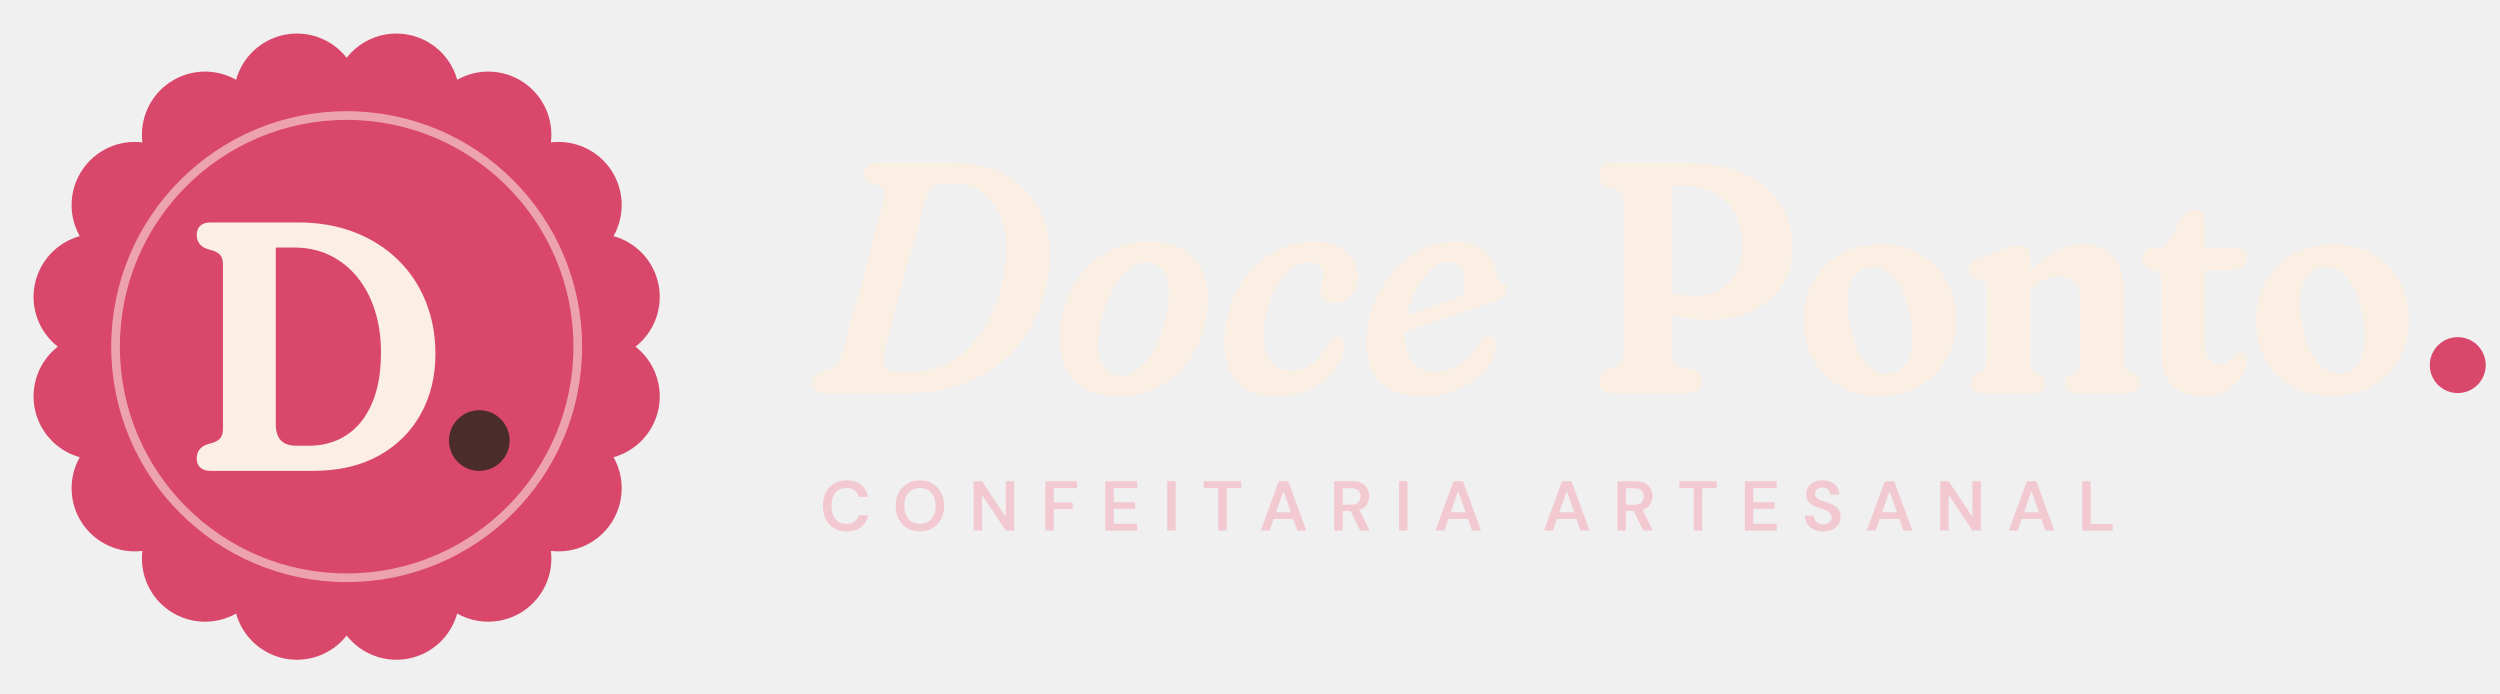
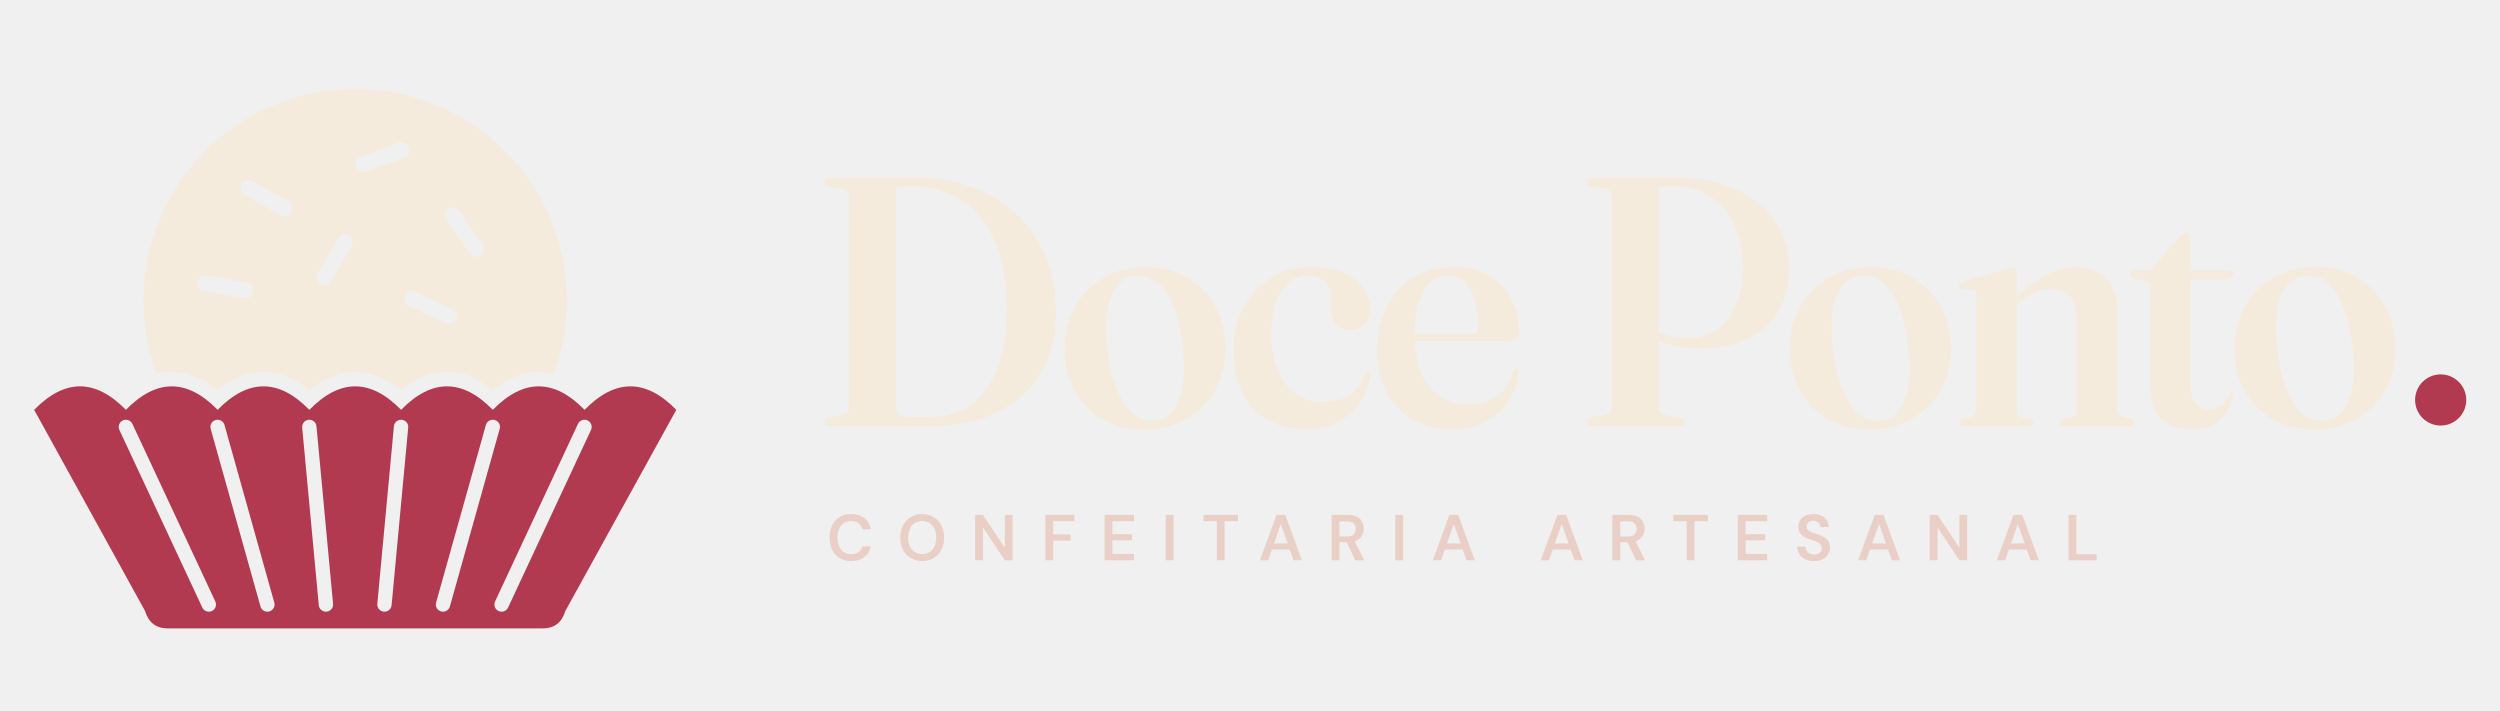
- <svg xmlns="http://www.w3.org/2000/svg" viewBox="0 0 851 236" width="851" height="236">
-   <defs />
-   <path d="M118.00 19.67A21.49 21.49 0 0 1 155.63 27.15A21.49 21.49 0 0 1 187.53 48.47A21.49 21.49 0 0 1 208.85 80.37A21.49 21.49 0 0 1 216.33 118.00A21.49 21.49 0 0 1 208.85 155.63A21.49 21.49 0 0 1 187.53 187.53A21.49 21.49 0 0 1 155.63 208.85A21.49 21.49 0 0 1 118.00 216.33A21.49 21.49 0 0 1 80.37 208.85A21.49 21.49 0 0 1 48.47 187.53A21.49 21.49 0 0 1 27.15 155.63A21.49 21.49 0 0 1 19.67 118.00A21.49 21.49 0 0 1 27.15 80.37A21.49 21.49 0 0 1 48.47 48.47A21.49 21.49 0 0 1 80.37 27.15A21.49 21.49 0 0 1 118.00 19.67Z" fill="#D9486B" />
-   <circle cx="118" cy="118" r="78.67" fill="none" stroke-width="2.95" stroke="#FBEFE3" stroke-opacity=".55" />
-   <path d="M66.96 156.02Q66.96 152.8 70.09 151.41L72.93 150.55Q74.55 149.87 75.22 148.83Q75.89 147.78 75.89 145.93V90.07Q75.89 88.2 75.22 87.16Q74.55 86.13 72.93 85.45L70.09 84.59Q66.96 83.2 66.96 79.98Q66.96 77.92 68.19 76.82Q69.42 75.72 71.73 75.72H101.46Q111.97 75.72 120.57 79.03Q129.18 82.34 135.37 88.36Q141.57 94.37 144.89 102.57Q148.22 110.77 148.22 120.52Q148.22 131.88 143.27 140.87Q138.31 149.86 129 155.07Q119.68 160.28 106.49 160.28H71.73Q69.42 160.28 68.19 159.17Q66.96 158.06 66.96 156.02ZM105.07 151.73Q112.55 151.73 118.09 148.03Q123.63 144.33 126.66 137.23Q129.69 130.12 129.69 119.99Q129.69 112.17 127.59 105.61Q125.49 99.06 121.57 94.27Q117.64 89.48 112.2 86.86Q106.75 84.25 100 84.25H93.87V144.2Q93.87 148.14 95.63 149.93Q97.4 151.73 100.85 151.73H105.07Z" fill="#FBEFE3" />
-   <circle cx="163.15" cy="149.96" r="10.33" fill="#4A2C2A" />
-   <path d="M276.48 130.54Q276.49 129.08 277.34 128.11Q278.19 127.14 279.69 126.63L282.25 125.96Q283.26 125.65 284.04 125.06Q284.81 124.47 285.49 123.23Q286.16 121.99 286.79 119.83Q287.27 118.17 288.19 114.87Q289.11 111.57 290.3 107.24Q291.49 102.91 292.81 98.08Q294.14 93.25 295.44 88.45Q296.74 83.66 297.87 79.4Q299.01 75.14 299.83 72Q300.65 68.85 301 67.37Q301.43 65.58 300.96 64.59Q300.49 63.59 299.12 63.13L296.71 62.38Q295.39 61.83 294.76 61.11Q294.13 60.38 294.11 59.17Q294.13 57.45 295.21 56.42Q296.29 55.4 298.49 55.4H325.29Q333.03 55.4 339.34 58.1Q345.66 60.8 350.02 65.77Q354.39 70.74 356.28 77.54Q358.16 84.34 357.04 92.52Q355.74 102.45 351.61 110.14Q347.48 117.83 341.13 123.1Q334.77 128.36 326.73 131.08Q318.69 133.8 309.55 133.8H280.02Q277.98 133.8 277.24 132.88Q276.49 131.96 276.48 130.54ZM310.46 126.54Q316.59 126.54 321.88 123.99Q327.17 121.43 331.32 116.72Q335.48 112.01 338.23 105.51Q340.99 99.01 342.04 91.11Q343.09 84.24 342.07 78.91Q341.05 73.59 338.54 69.93Q336.03 66.27 332.55 64.37Q329.06 62.48 325.16 62.48H320.73Q318.71 62.48 317.37 63.76Q316.03 65.03 315.14 67.98Q314.8 69.08 313.95 72.07Q313.09 75.07 311.89 79.31Q310.7 83.56 309.33 88.45Q307.96 93.35 306.6 98.32Q305.24 103.3 304.06 107.76Q302.88 112.22 302.04 115.6Q301.2 118.98 300.9 120.59Q300.32 123.67 301.34 125.1Q302.35 126.54 304.77 126.54H310.46ZM392.35 82.29Q399.28 82.48 403.74 85.62Q408.2 88.75 410.03 94.18Q411.86 99.61 410.83 106.69Q409.94 113.3 407.24 118.6Q404.55 123.9 400.38 127.61Q396.22 131.32 390.85 133.22Q385.49 135.11 379.24 134.91Q372.58 134.71 368.11 131.66Q363.64 128.61 361.78 123.19Q359.93 117.76 361.03 110.48Q361.85 104.51 364.31 99.32Q366.77 94.13 370.74 90.23Q374.72 86.33 380.14 84.21Q385.56 82.1 392.35 82.29ZM381.36 127.92Q383.29 128.01 385.27 127.06Q387.25 126.11 389.11 124.21Q390.96 122.31 392.56 119.53Q394.17 116.75 395.41 113.17Q396.65 109.59 397.36 105.29Q398.32 99.94 397.63 96.44Q396.94 92.94 395.05 91.18Q393.15 89.42 390.48 89.3Q388.37 89.19 386.3 90.29Q384.23 91.38 382.34 93.47Q380.45 95.57 378.86 98.44Q377.28 101.32 376.11 104.8Q374.94 108.29 374.32 112.18Q373.39 117.5 374.09 120.94Q374.79 124.38 376.72 126.08Q378.64 127.79 381.36 127.92ZM445.72 89.24Q442.39 89.24 439.13 91.8Q435.87 94.36 433.5 99.05Q431.13 103.74 430.4 110.12Q429.43 118.29 431.93 122.26Q434.42 126.23 439.17 126.23Q441.76 126.23 444.03 125.29Q446.31 124.34 448.22 122.45Q450.13 120.55 451.52 117.73Q452.47 116.41 453.31 115.6Q454.16 114.8 455.29 114.8Q456.55 114.8 457.3 116.11Q458.05 117.42 457.17 120Q456.41 122.79 454.58 125.47Q452.76 128.14 449.86 130.28Q446.96 132.41 442.95 133.67Q438.94 134.93 433.78 134.93Q424.62 134.93 420.21 128.82Q415.79 122.71 417.04 112.04Q417.69 105.98 420.13 100.61Q422.58 95.24 426.58 91.13Q430.59 87.02 435.92 84.67Q441.25 82.33 447.68 82.33Q452.69 82.33 455.91 84.07Q459.14 85.82 460.7 88.6Q462.27 91.38 462.22 94.51Q462.16 98.56 459.77 100.85Q457.37 103.13 454.13 103.13Q451.99 103.13 450.74 102.04Q449.49 100.94 449.5 99.15Q449.53 97.78 449.95 96.44Q450.36 95.09 450.37 93.55Q450.39 91.55 449.15 90.39Q447.91 89.24 445.72 89.24ZM471.5 110.04Q471.5 110.04 473.39 109.38Q475.29 108.73 478.38 107.64Q481.48 106.55 485.14 105.24Q488.8 103.93 492.38 102.62Q495.97 101.3 498.77 100.19L497.48 102.25Q498.03 100.83 498.25 99.16Q498.47 97.5 498.47 95.44Q498.47 92.47 497.05 90.75Q495.63 89.02 492.99 89.02Q490.59 89.02 488.13 90.83Q485.67 92.65 483.54 95.87Q481.4 99.09 479.99 103.29Q478.58 107.49 478.29 112.25Q477.85 119.39 480.6 122.97Q483.35 126.55 488.35 126.55Q491.11 126.55 493.82 125.53Q496.53 124.5 498.89 122.45Q501.26 120.4 502.95 117.29Q504.24 115.7 505.17 115.08Q506.1 114.47 507.21 114.57Q508.33 114.66 508.81 115.58Q509.29 116.5 509.15 117.87Q508.83 121.87 505.67 125.8Q502.51 129.73 496.83 132.33Q491.16 134.93 483.32 134.93Q476.93 134.93 472.78 132.46Q468.62 129.99 466.74 125.53Q464.86 121.07 465.19 115.14Q465.54 108.44 468.02 102.49Q470.51 96.55 474.67 92.01Q478.83 87.47 484.22 84.87Q489.6 82.27 495.74 82.27Q500.09 82.27 502.96 83.78Q505.84 85.29 507.45 87.94Q509.07 90.59 509.57 94.05Q509.78 95.03 510.14 95.57Q510.5 96.12 511.08 96.27Q511.84 96.36 512.34 96.88Q512.84 97.39 512.89 98.36Q512.96 99.65 512.09 100.68Q511.23 101.72 508.97 102.4Q506 103.44 502.13 104.77Q498.26 106.11 494.08 107.51Q489.91 108.92 485.96 110.24Q482.01 111.57 478.85 112.62Q475.68 113.68 473.79 114.3Q471.9 114.93 471.9 114.93L471.5 110.04Z" fill="#FBEFE3" />
-   <path d="M610.18 83.84Q610.18 91.44 606.67 97.07Q603.15 102.7 596.66 105.76Q590.17 108.82 581.19 108.82Q575.87 108.82 570.85 107.57Q565.83 106.33 561.94 104.09L562.89 96.4Q565.39 98.01 567.73 98.97Q570.07 99.93 572.35 100.33Q574.63 100.73 576.82 100.73Q581.61 100.73 585.28 98.73Q588.96 96.72 591.07 92.81Q593.18 88.9 593.18 83.16Q593.18 77.37 590.75 72.91Q588.32 68.45 583.81 65.88Q579.3 63.31 573.11 63.31H569.27V120.49Q569.27 122.34 569.92 123.34Q570.57 124.34 572.01 124.78L576.28 125.79Q577.77 126.25 578.5 127.18Q579.22 128.1 579.22 129.85Q579.22 131.74 578.1 132.77Q576.99 133.8 574.79 133.8H548.75Q546.61 133.8 545.47 132.77Q544.33 131.74 544.33 129.85Q544.33 126.86 547.23 125.57L549.87 124.78Q551.36 124.15 551.99 123.18Q552.61 122.21 552.61 120.49V68.71Q552.61 66.97 551.99 66.01Q551.36 65.05 549.87 64.42L547.23 63.63Q544.33 62.34 544.33 59.35Q544.33 57.44 545.47 56.42Q546.61 55.4 548.75 55.4H573.78Q585.54 55.4 593.65 59.16Q601.76 62.91 605.97 69.33Q610.18 75.75 610.18 83.84ZM640.18 83.18Q647.9 83.18 653.69 86.5Q659.48 89.82 662.71 95.66Q665.94 101.5 665.94 109.14Q665.94 116.36 662.62 122.2Q659.29 128.03 653.38 131.43Q647.46 134.84 639.66 134.84Q631.97 134.84 626.17 131.52Q620.36 128.2 617.13 122.35Q613.9 116.5 613.9 108.86Q613.9 101.6 617.22 95.8Q620.54 90 626.46 86.59Q632.37 83.18 640.18 83.18ZM644.04 127Q646.94 126.38 648.72 123.77Q650.51 121.16 650.93 116.88Q651.35 112.6 650.1 106.91Q648.84 100.86 646.65 97.14Q644.46 93.41 641.67 91.89Q638.87 90.37 635.82 91.02Q632.92 91.61 631.13 94.22Q629.34 96.83 628.94 101.12Q628.53 105.4 629.74 111.1Q631.05 117.12 633.23 120.86Q635.41 124.61 638.21 126.11Q641.01 127.62 644.04 127ZM691.06 87.15V122.11Q691.06 124.45 691.43 125.43Q691.81 126.41 692.84 126.91L694.35 127.47Q696.09 128.59 696.09 130.51Q696.09 133.8 692.84 133.8H674.41Q672.73 133.8 671.78 132.93Q670.83 132.07 670.83 130.51Q670.83 129.29 671.38 128.49Q671.92 127.69 672.97 127.04L674.4 126.55Q675.41 126.12 675.83 125.23Q676.26 124.33 676.26 122.11V98.88Q676.26 97.01 675.81 96.24Q675.36 95.47 674.33 95.08L672.27 94.86Q671.09 94.29 670.59 93.59Q670.09 92.89 670.09 91.83Q670.09 90.62 670.83 89.74Q671.56 88.86 673.42 88.14L681.85 84.93Q684.09 84.06 685.36 83.74Q686.63 83.43 687.72 83.43Q689.35 83.43 690.2 84.45Q691.06 85.47 691.06 87.15ZM689.55 100.22 686.54 96.66 688.77 94.36Q694.55 88.35 699.53 85.75Q704.52 83.16 709.2 83.16Q715.63 83.16 719.28 87.27Q722.93 91.37 722.93 98.55V122.11Q722.93 124.33 723.36 125.23Q723.79 126.13 724.79 126.55L726.22 127.04Q727.27 127.69 727.81 128.49Q728.36 129.29 728.36 130.51Q728.36 132.07 727.41 132.93Q726.46 133.8 724.78 133.8H706.35Q703.1 133.8 703.1 130.51Q703.1 128.59 704.84 127.47L706.35 126.91Q707.39 126.41 707.76 125.43Q708.14 124.45 708.14 122.11V102.32Q708.14 98.3 706.27 96.18Q704.4 94.05 701.05 94.05Q698.59 94.05 696.12 95.12Q693.64 96.18 691.28 98.53L689.55 100.22ZM733.62 91.96 731.54 91.47Q730.17 90.93 729.76 90Q729.35 89.07 729.35 87.83Q729.35 86.29 730.42 85.29Q731.49 84.3 733.21 84.3H735.44Q736.34 84.3 737.09 83.67Q737.84 83.04 738.9 81.28L742.05 75.17Q743.23 73.42 744.53 72.5Q745.82 71.59 747.22 71.59Q748.73 71.59 749.65 72.55Q750.56 73.52 750.56 75.5V117.31Q750.56 120.6 751.84 122.26Q753.11 123.92 755.6 123.92Q757.14 123.92 758.2 123.31Q759.27 122.7 760.06 121.9Q760.84 121.09 761.53 120.48Q762.22 119.88 762.94 119.88Q763.75 119.88 764.19 120.56Q764.64 121.24 764.63 122.81Q764.62 125.89 762.71 128.66Q760.79 131.44 757.52 133.18Q754.24 134.93 750.08 134.93Q743.08 134.93 739.42 131.27Q735.77 127.61 735.77 119.81V95.99Q735.77 94.27 735.4 93.37Q735.03 92.47 733.62 91.96ZM744.77 92.05V84.3H761.25Q763.02 84.3 763.94 85.05Q764.87 85.79 764.87 87.21Q764.87 89.29 763.13 90.67Q761.39 92.05 757.45 92.05H744.77ZM794.24 83.18Q801.96 83.18 807.74 86.5Q813.53 89.82 816.76 95.66Q819.99 101.5 819.99 109.14Q819.99 116.36 816.67 122.2Q813.35 128.03 807.44 131.43Q801.52 134.84 793.71 134.84Q786.03 134.84 780.22 131.52Q774.42 128.2 771.19 122.35Q767.96 116.5 767.96 108.86Q767.96 101.6 771.28 95.8Q774.6 90 780.51 86.59Q786.43 83.18 794.24 83.18ZM798.1 127Q800.99 126.38 802.78 123.77Q804.56 121.16 804.98 116.88Q805.4 112.6 804.16 106.91Q802.89 100.86 800.7 97.14Q798.52 93.41 795.72 91.89Q792.93 90.37 789.87 91.02Q786.98 91.61 785.19 94.22Q783.4 96.83 783 101.12Q782.59 105.4 783.8 111.1Q785.1 117.12 787.28 120.86Q789.47 124.61 792.26 126.11Q795.06 127.62 798.1 127Z" fill="#FBEFE3" />
-   <circle cx="836.62" cy="124.28" r="9.52" fill="#D9486B" />
-   <path d="M288.16 180.89Q285.67 180.89 283.86 179.8Q282.06 178.7 281.08 176.75Q280.11 174.79 280.11 172.22Q280.11 169.64 281.08 167.68Q282.06 165.72 283.86 164.61Q285.67 163.51 288.16 163.51Q291.17 163.51 293.07 164.98Q294.97 166.46 295.46 169.14H292.3Q291.97 167.73 290.93 166.92Q289.88 166.1 288.15 166.1Q286.57 166.1 285.42 166.84Q284.27 167.58 283.66 168.95Q283.05 170.32 283.05 172.22Q283.05 174.11 283.66 175.48Q284.27 176.84 285.42 177.57Q286.57 178.31 288.15 178.31Q289.88 178.31 290.92 177.54Q291.96 176.78 292.3 175.43H295.46Q294.97 177.98 293.07 179.44Q291.17 180.89 288.16 180.89ZM313.14 180.89Q310.69 180.89 308.84 179.79Q306.98 178.69 305.93 176.74Q304.88 174.78 304.88 172.2Q304.88 169.63 305.93 167.68Q306.98 165.72 308.84 164.62Q310.69 163.51 313.14 163.51Q315.61 163.51 317.47 164.62Q319.33 165.72 320.37 167.68Q321.4 169.63 321.4 172.2Q321.4 174.78 320.37 176.74Q319.33 178.69 317.47 179.79Q315.61 180.89 313.14 180.89ZM313.14 178.31Q314.76 178.31 315.95 177.57Q317.15 176.83 317.81 175.46Q318.47 174.09 318.47 172.2Q318.47 170.3 317.81 168.93Q317.15 167.57 315.95 166.84Q314.76 166.11 313.14 166.11Q311.54 166.11 310.34 166.84Q309.14 167.57 308.48 168.93Q307.81 170.3 307.81 172.2Q307.81 174.09 308.48 175.46Q309.14 176.83 310.34 177.57Q311.54 178.31 313.14 178.31ZM331.4 180.6V163.8H334.28L342.37 175.94V163.8H345.25V180.6H342.37L334.28 168.48V180.6H331.4ZM355.84 180.6V163.8H366.57V166.13H358.72V171.04H365.13V173.32H358.72V180.6H355.84ZM376.24 180.6V163.8H387.1V166.13H379.12V170.95H386.38V173.22H379.12V178.27H387.1V180.6H376.24ZM397.31 180.6V163.8H400.19V180.6H397.31ZM414.69 180.6V166.13H409.75V163.8H422.5V166.13H417.56V180.6H414.69ZM429.16 180.6 435.31 163.8H438.53L444.67 180.6H441.62L436.91 167.15L432.18 180.6H429.16ZM431.91 176.64 432.68 174.37H440.95L441.72 176.64H431.91ZM454.16 180.6V163.8H460.19Q462.2 163.8 463.5 164.48Q464.81 165.17 465.44 166.31Q466.08 167.46 466.08 168.88Q466.08 170.22 465.45 171.38Q464.82 172.53 463.51 173.23Q462.2 173.92 460.14 173.92H457.04V180.6H454.16ZM462.93 180.6 459.4 173.18H462.54L466.23 180.6H462.93ZM457.04 171.79H460.01Q461.61 171.79 462.37 171.01Q463.12 170.23 463.12 168.96Q463.12 167.7 462.38 166.96Q461.64 166.21 460 166.21H457.04V171.79ZM476.24 180.6V163.8H479.12V180.6H476.24ZM488.61 180.6 494.76 163.8H497.98L504.12 180.6H501.07L496.35 167.15L491.63 180.6H488.61ZM491.35 176.64 492.13 174.37H500.4L501.17 176.64H491.35ZM525.57 180.6 531.72 163.8H534.94L541.08 180.6H538.03L533.31 167.15L528.59 180.6H525.57ZM528.31 176.64 529.09 174.37H537.36L538.13 176.64H528.31ZM550.57 180.6V163.8H556.6Q558.61 163.8 559.91 164.48Q561.22 165.17 561.85 166.31Q562.48 167.46 562.48 168.88Q562.48 170.22 561.86 171.38Q561.23 172.53 559.92 173.23Q558.61 173.92 556.55 173.92H553.45V180.6H550.57ZM559.33 180.6 555.81 173.18H558.95L562.64 180.6H559.33ZM553.45 171.79H556.42Q558.02 171.79 558.78 171.01Q559.53 170.23 559.53 168.96Q559.53 167.7 558.79 166.96Q558.05 166.21 556.4 166.21H553.45V171.79ZM576.57 180.6V166.13H571.63V163.8H584.38V166.13H579.44V180.6H576.57ZM593.94 180.6V163.8H604.8V166.13H596.82V170.95H604.08V173.22H596.82V178.27H604.8V180.6H593.94ZM620.67 180.89Q618.84 180.89 617.43 180.25Q616.02 179.6 615.22 178.4Q614.42 177.2 614.39 175.54H617.44Q617.46 176.37 617.84 177.03Q618.23 177.69 618.94 178.08Q619.66 178.47 620.66 178.47Q621.53 178.47 622.17 178.19Q622.8 177.9 623.15 177.39Q623.49 176.88 623.49 176.19Q623.49 175.4 623.12 174.88Q622.75 174.36 622.1 174Q621.46 173.65 620.62 173.37Q619.78 173.09 618.85 172.77Q616.85 172.11 615.84 171.06Q614.83 170.01 614.83 168.27Q614.83 166.8 615.53 165.74Q616.23 164.68 617.49 164.1Q618.76 163.51 620.41 163.51Q622.08 163.51 623.34 164.11Q624.6 164.7 625.33 165.78Q626.05 166.86 626.08 168.33H623.01Q623 167.72 622.68 167.18Q622.37 166.63 621.78 166.29Q621.19 165.95 620.36 165.95Q619.64 165.92 619.07 166.17Q618.5 166.42 618.18 166.89Q617.85 167.36 617.85 168.06Q617.85 168.72 618.16 169.16Q618.47 169.6 619.04 169.91Q619.61 170.22 620.37 170.48Q621.14 170.75 622.05 171.05Q623.3 171.46 624.32 172.05Q625.34 172.64 625.94 173.57Q626.54 174.5 626.54 176Q626.54 177.29 625.87 178.4Q625.19 179.51 623.9 180.2Q622.6 180.89 620.67 180.89ZM635.44 180.6 641.59 163.8H644.81L650.95 180.6H647.9L643.19 167.15L638.46 180.6H635.44ZM638.19 176.64 638.96 174.37H647.23L648 176.64H638.19ZM660.44 180.6V163.8H663.32L671.41 175.94V163.8H674.29V180.6H671.41L663.32 168.48V180.6H660.44ZM683.78 180.6 689.93 163.8H693.15L699.29 180.6H696.23L691.52 167.15L686.79 180.6H683.78ZM686.52 176.64 687.3 174.37H695.57L696.33 176.64H686.52ZM708.78 180.6V163.8H711.66V178.35H719.17V180.6H708.78Z" fill="#F3C9D1" />
+ <svg xmlns="http://www.w3.org/2000/svg" viewBox="-4 -4 732 208" width="732" height="208">
+   <defs>
+     <mask id="mhneg" maskUnits="userSpaceOnUse" x="-200" y="-200" width="600" height="600">
+       <rect x="-200" y="-200" width="600" height="600" fill="#fff" />
+       <path d="M6.00 116.00 q13.43 -13.75 26.86 0 q13.43 -13.75 26.86 0 q13.43 -13.75 26.86 0 q13.43 -13.75 26.86 0 q13.43 -13.75 26.86 0 q13.43 -13.75 26.86 0 q13.43 -13.75 26.86 0 L161.54 174.88 Q160.00 180.00 154.88 180.00 L45.12 180.00 Q40.00 180.00 38.46 174.88 Z" fill="#000" stroke="#000" stroke-width="8.40" stroke-linejoin="round" />
+       <path d="M68.80 51.00 L79.20 57.00M102.36 44.05 L113.64 39.95M128.56 59.09 L135.44 68.91M91.00 77.20 L97.00 66.80M56.09 78.96 L67.91 81.04M116.56 83.46 L127.44 88.54" stroke="#000" stroke-width="4.60" stroke-linecap="round" />
+     </mask>
+     <mask id="chneg" maskUnits="userSpaceOnUse" x="-200" y="-200" width="600" height="600">
+       <rect x="-200" y="-200" width="600" height="600" fill="#fff" />
+       <path d="M32.86 121.00 L57.14 173.00 M59.71 121.00 L74.29 173.00 M86.57 121.00 L91.43 173.00 M113.43 121.00 L108.57 173.00 M140.29 121.00 L125.71 173.00 M167.14 121.00 L142.86 173.00" stroke="#000" stroke-width="4.20" stroke-linecap="round" />
+     </mask>
+   </defs>
+   <circle cx="100.00" cy="84.00" r="62.00" fill="#F4EBDD" mask="url(#mhneg)" />
+   <path d="M6.00 116.00 q13.43 -13.75 26.86 0 q13.43 -13.75 26.86 0 q13.43 -13.75 26.86 0 q13.43 -13.75 26.86 0 q13.43 -13.75 26.86 0 q13.43 -13.75 26.86 0 q13.43 -13.75 26.86 0 L161.54 174.88 Q160.00 180.00 154.88 180.00 L45.12 180.00 Q40.00 180.00 38.46 174.88 Z" fill="#B23A50" mask="url(#chneg)" />
+   <path d="M237.43 119.52Q237.43 118.52 238.56 118.17L242.61 117.48Q243.69 117.2 244.14 116.71Q244.59 116.21 244.59 115.31V53.48Q244.59 52.5 244.14 52Q243.68 51.5 242.61 51.22L238.52 50.51Q237.43 50.14 237.43 49.16Q237.43 48.56 237.81 48.25Q238.18 47.95 238.88 47.95H263.56Q272.86 47.95 280.5 50.72Q288.14 53.48 293.67 58.7Q299.2 63.91 302.19 71.23Q305.19 78.56 305.19 87.67Q305.19 97.79 300.69 105.21Q296.19 112.64 288 116.7Q279.81 120.75 268.69 120.75H238.88Q238.16 120.75 237.8 120.42Q237.43 120.1 237.43 119.52ZM268.39 118.09Q274.98 118.09 280.02 114.66Q285.06 111.24 287.92 104.22Q290.77 97.19 290.77 86.44Q290.77 78.02 288.89 71.37Q287 64.72 283.4 60.09Q279.8 55.46 274.72 53.03Q269.64 50.6 263.26 50.6H258.39V114.95Q258.39 116.52 259.18 117.31Q259.96 118.09 261.46 118.09H268.39ZM331.48 74.18Q338.33 74.18 343.58 77.23Q348.84 80.28 351.83 85.68Q354.83 91.08 354.83 98.13Q354.83 105.02 351.76 110.35Q348.69 115.69 343.31 118.72Q337.93 121.76 330.93 121.76Q324.09 121.76 318.85 118.76Q313.61 115.75 310.65 110.41Q307.68 105.08 307.68 98.07Q307.68 91.15 310.71 85.77Q313.75 80.38 319.11 77.28Q324.48 74.18 331.48 74.18ZM334.33 119.17Q337.55 118.77 339.62 116.03Q341.7 113.28 342.4 108.37Q343.1 103.46 342.16 96.58Q341.21 89.53 339.22 84.99Q337.23 80.45 334.43 78.4Q331.62 76.36 328.21 76.78Q324.9 77.19 322.83 79.98Q320.76 82.77 320.14 87.67Q319.51 92.57 320.42 99.39Q321.37 106.3 323.39 110.85Q325.4 115.4 328.21 117.49Q331.03 119.57 334.33 119.17ZM397.23 86.51Q397.23 89.33 395.66 90.98Q394.09 92.63 391.41 92.63Q388.67 92.63 387.15 90.97Q385.63 89.31 385.63 86.31V83.33Q385.63 80.25 383.84 78.47Q382.06 76.68 378.9 76.68Q375.72 76.68 373.32 78.76Q370.91 80.85 369.59 84.66Q368.26 88.47 368.26 93.67Q368.26 100.18 370.23 104.66Q372.19 109.14 375.59 111.44Q378.99 113.73 383.28 113.73Q387.93 113.73 391.12 111.67Q394.3 109.61 395.63 105.6Q395.93 105.18 396.16 105.03Q396.4 104.89 396.65 104.91Q396.97 104.93 397.14 105.19Q397.32 105.46 397.27 105.95Q396.48 110.75 393.91 114.29Q391.34 117.83 387.31 119.79Q383.28 121.74 378.05 121.74Q372.04 121.74 367.31 119.05Q362.57 116.36 359.85 111.21Q357.12 106.07 357.12 98.74Q357.12 91.75 359.99 86.2Q362.86 80.64 367.99 77.39Q373.13 74.14 379.93 74.14Q385.45 74.14 389.31 75.8Q393.16 77.47 395.2 80.28Q397.23 83.08 397.23 86.51ZM440.77 93.1Q440.77 94.4 440.05 95.12Q439.33 95.83 437.95 95.83H407.3V93.75H427.29Q428.75 93.75 428.75 92.21Q428.75 84.43 426.31 80.54Q423.86 76.66 420.24 76.66Q417.21 76.66 414.97 78.59Q412.73 80.53 411.48 84.38Q410.24 88.24 410.24 93.99Q410.24 104.15 414.6 109.3Q418.97 114.45 426.01 114.45Q431 114.45 434.53 111.78Q438.06 109.1 438.91 104.7Q439.16 104.29 439.41 104.13Q439.65 103.98 439.87 103.98Q440.18 103.98 440.4 104.22Q440.61 104.47 440.58 105.03Q440.28 109.7 437.7 113.5Q435.11 117.3 430.79 119.55Q426.47 121.79 420.95 121.79Q414.44 121.79 409.55 118.92Q404.66 116.06 401.93 110.86Q399.21 105.66 399.21 98.74Q399.21 91.52 401.95 85.98Q404.69 80.43 409.75 77.28Q414.82 74.14 421.74 74.14Q427.53 74.14 431.8 76.61Q436.07 79.07 438.42 83.36Q440.77 87.65 440.77 93.1ZM519.93 74.94Q519.93 81.98 516.7 87.18Q513.48 92.38 507.71 95.22Q501.94 98.06 494.26 98.06Q488.91 98.06 484.57 96.83Q480.22 95.6 476.69 93.15L477.09 90.68Q479.47 92.3 481.71 93.26Q483.96 94.21 486.12 94.6Q488.29 94.99 490.31 94.99Q494.9 94.99 498.48 92.58Q502.07 90.18 504.15 85.61Q506.24 81.04 506.24 74.56Q506.24 67.06 503.69 61.71Q501.14 56.35 496.61 53.48Q492.09 50.6 486.2 50.6H481.68V115.32Q481.68 116.23 482.17 116.73Q482.66 117.24 483.69 117.48L488.17 118.24Q488.74 118.39 489.02 118.67Q489.3 118.96 489.3 119.52Q489.3 120.1 488.94 120.42Q488.58 120.75 487.85 120.75H462.2Q461.49 120.75 461.1 120.42Q460.72 120.1 460.72 119.5Q460.72 118.56 461.87 118.17L465.9 117.46Q466.95 117.19 467.42 116.68Q467.88 116.17 467.88 115.37V53.48Q467.88 52.58 467.42 52.04Q466.97 51.5 465.97 51.24L461.79 50.51Q460.72 50.16 460.72 49.2Q460.72 48.58 461.09 48.26Q461.47 47.95 462.18 47.95H486.35Q496.59 47.95 504.13 51.37Q511.66 54.8 515.8 60.88Q519.93 66.96 519.93 74.94ZM543.9 74.18Q550.75 74.18 556 77.23Q561.26 80.28 564.25 85.68Q567.25 91.08 567.25 98.13Q567.25 105.02 564.18 110.35Q561.11 115.69 555.73 118.72Q550.35 121.76 543.35 121.76Q536.51 121.76 531.27 118.76Q526.03 115.75 523.07 110.41Q520.1 105.08 520.1 98.07Q520.1 91.15 523.13 85.77Q526.17 80.38 531.53 77.28Q536.9 74.18 543.9 74.18ZM546.75 119.17Q549.97 118.77 552.04 116.03Q554.12 113.28 554.82 108.37Q555.52 103.46 554.58 96.58Q553.63 89.53 551.64 84.99Q549.65 80.45 546.85 78.4Q544.04 76.36 540.63 76.78Q537.32 77.19 535.25 79.98Q533.18 82.77 532.56 87.67Q531.93 92.57 532.84 99.39Q533.79 106.3 535.81 110.85Q537.82 115.4 540.63 117.49Q543.45 119.57 546.75 119.17ZM586.54 75.72V115.74Q586.54 116.82 586.85 117.36Q587.17 117.91 587.94 118.13L590.47 118.63Q591.31 118.97 591.31 119.69Q591.31 120.75 590.17 120.75H570.86Q570.33 120.75 570 120.47Q569.68 120.18 569.68 119.69Q569.68 119.3 569.9 119.03Q570.11 118.75 570.58 118.55L573.19 118.05Q573.97 117.84 574.29 117.32Q574.61 116.79 574.61 115.77V82.25Q574.61 81.54 574.38 81.22Q574.15 80.89 573.6 80.8L570.47 80.74Q569.99 80.6 569.79 80.35Q569.58 80.09 569.58 79.72Q569.58 79.28 569.86 79Q570.13 78.72 570.75 78.5L583.06 74.86Q583.97 74.54 584.42 74.44Q584.87 74.34 585.28 74.34Q585.9 74.34 586.22 74.73Q586.54 75.11 586.54 75.72ZM585.4 86.33 584.27 85.03 586.18 83.24Q591.46 78.27 595.78 76.22Q600.1 74.17 603.97 74.17Q609.35 74.17 612.68 77.51Q616 80.84 616 87.52V115.51Q616 116.68 616.4 117.28Q616.81 117.89 617.68 118.11L619.93 118.55Q620.4 118.74 620.62 119.01Q620.84 119.28 620.84 119.69Q620.84 120.18 620.52 120.47Q620.21 120.75 619.62 120.75H600.25Q599.08 120.75 599.08 119.69Q599.08 118.97 599.95 118.63L602.54 118.13Q603.46 117.89 603.77 117.27Q604.07 116.64 604.07 115.51V89.3Q604.07 84.81 602.04 82.67Q600 80.54 596.5 80.54Q594.19 80.54 591.83 81.53Q589.48 82.52 587.14 84.73L585.4 86.33ZM624.62 78.34 620.77 77.58Q620.2 77.38 620.02 77.07Q619.84 76.76 619.84 76.33Q619.84 75.85 620.18 75.53Q620.53 75.21 621.05 75.21H624.97Q625.47 75.21 625.82 74.97Q626.17 74.73 626.57 74.07L634.02 65.49Q634.51 64.86 635.03 64.53Q635.54 64.19 636.07 64.19Q636.65 64.19 637 64.56Q637.35 64.94 637.35 65.7V108.28Q637.35 112.1 638.82 113.99Q640.29 115.87 642.9 115.87Q644.04 115.87 644.96 115.5Q645.89 115.13 646.64 114.47Q647.39 113.8 648 112.91Q648.6 112.02 649.08 110.99Q649.36 110.78 649.63 110.96Q649.9 111.15 649.82 111.8Q649.25 114.89 647.73 117.11Q646.22 119.32 643.8 120.51Q641.38 121.69 638.05 121.69Q632.12 121.69 628.91 118.77Q625.71 115.85 625.71 109.74V80.1Q625.71 79.33 625.51 78.92Q625.32 78.51 624.62 78.34ZM633.26 77.91 633.51 75.21H648.7Q649.34 75.21 649.66 75.46Q649.97 75.7 649.97 76.21Q649.97 76.94 649.3 77.42Q648.63 77.91 647.23 77.91H633.26ZM674.01 74.18Q680.85 74.18 686.11 77.23Q691.36 80.28 694.36 85.68Q697.35 91.08 697.35 98.13Q697.35 105.02 694.28 110.35Q691.22 115.69 685.84 118.72Q680.45 121.76 673.46 121.76Q666.62 121.76 661.37 118.76Q656.13 115.75 653.17 110.41Q650.21 105.08 650.21 98.07Q650.21 91.15 653.24 85.77Q656.27 80.38 661.64 77.28Q667 74.18 674.01 74.18ZM676.85 119.17Q680.07 118.77 682.15 116.03Q684.22 113.28 684.92 108.37Q685.63 103.46 684.69 96.58Q683.74 89.53 681.75 84.99Q679.76 80.45 676.95 78.4Q674.14 76.36 670.73 76.78Q667.42 77.19 665.35 79.98Q663.29 82.77 662.66 87.67Q662.03 92.57 662.94 99.39Q663.9 106.3 665.91 110.85Q667.92 115.4 670.74 117.49Q673.55 119.57 676.85 119.17Z" fill="#F4EBDD" />
+   <circle cx="710.63" cy="113.11" r="7.49" fill="#B23A50" />
+   <path d="M245.21 160.28Q243.26 160.28 241.84 159.41Q240.42 158.55 239.66 157Q238.9 155.45 238.9 153.42Q238.9 151.37 239.66 149.82Q240.42 148.27 241.84 147.39Q243.26 146.52 245.21 146.52Q247.58 146.52 249.08 147.69Q250.57 148.85 250.96 150.98H248.48Q248.21 149.86 247.38 149.22Q246.56 148.57 245.2 148.57Q243.97 148.57 243.07 149.16Q242.18 149.74 241.7 150.83Q241.22 151.91 241.22 153.42Q241.22 154.91 241.7 155.99Q242.18 157.07 243.07 157.65Q243.97 158.24 245.2 158.24Q246.56 158.24 247.38 157.63Q248.2 157.02 248.47 155.96H250.96Q250.58 157.98 249.08 159.13Q247.58 160.28 245.21 160.28ZM266.01 160.28Q264.11 160.28 262.67 159.41Q261.22 158.54 260.4 156.99Q259.59 155.44 259.59 153.4Q259.59 151.37 260.4 149.82Q261.22 148.27 262.67 147.4Q264.11 146.52 266.01 146.52Q267.93 146.52 269.38 147.4Q270.83 148.27 271.63 149.82Q272.43 151.37 272.43 153.4Q272.43 155.44 271.63 156.99Q270.83 158.54 269.38 159.41Q267.93 160.28 266.01 160.28ZM266.01 158.24Q267.26 158.24 268.18 157.65Q269.1 157.07 269.6 155.98Q270.11 154.9 270.11 153.4Q270.11 151.89 269.6 150.81Q269.1 149.73 268.18 149.16Q267.26 148.58 266.01 148.58Q264.78 148.58 263.85 149.16Q262.93 149.73 262.42 150.81Q261.91 151.89 261.91 153.4Q261.91 154.9 262.42 155.98Q262.93 157.07 263.85 157.65Q264.78 158.24 266.01 158.24ZM281.53 160.05V146.75H283.81L290.22 156.37V146.75H292.5V160.05H290.22L283.81 150.45V160.05H281.53ZM302.09 160.05V146.75H310.59V148.6H304.37V152.48H309.45V154.29H304.37V160.05H302.09ZM319.44 160.05V146.75H328.04V148.6H321.72V152.41H327.47V154.21H321.72V158.2H328.04V160.05H319.44ZM337.32 160.05V146.75H339.6V160.05H337.32ZM352.28 160.05V148.6H348.37V146.75H358.46V148.6H354.55V160.05H352.28ZM364.91 160.05 369.78 146.75H372.33L377.19 160.05H374.77L371.04 149.41L367.3 160.05H364.91ZM367.08 156.91 367.69 155.12H374.24L374.85 156.91H367.08ZM385.88 160.05V146.75H390.66Q392.25 146.75 393.28 147.29Q394.31 147.83 394.81 148.74Q395.31 149.65 395.31 150.77Q395.31 151.83 394.82 152.75Q394.32 153.66 393.28 154.21Q392.24 154.76 390.61 154.76H388.16V160.05H385.88ZM392.82 160.05 390.03 154.17H392.51L395.44 160.05H392.82ZM388.16 153.08H390.51Q391.78 153.08 392.38 152.46Q392.98 151.84 392.98 150.84Q392.98 149.84 392.39 149.25Q391.8 148.66 390.5 148.66H388.16V153.08ZM404.56 160.05V146.75H406.84V160.05H404.56ZM415.54 160.05 420.41 146.75H422.96L427.82 160.05H425.4L421.68 149.41L417.93 160.05H415.54ZM417.72 156.91 418.33 155.12H424.88L425.48 156.91H417.72ZM447.14 160.05 452.01 146.75H454.56L459.42 160.05H457L453.27 149.41L449.53 160.05H447.14ZM449.31 156.91 449.93 155.12H456.48L457.08 156.91H449.31ZM468.11 160.05V146.75H472.89Q474.48 146.75 475.51 147.29Q476.54 147.83 477.04 148.74Q477.54 149.65 477.54 150.77Q477.54 151.83 477.05 152.75Q476.55 153.66 475.51 154.21Q474.48 154.76 472.84 154.76H470.39V160.05H468.11ZM475.05 160.05 472.26 154.17H474.74L477.67 160.05H475.05ZM470.39 153.08H472.74Q474.01 153.08 474.61 152.46Q475.21 151.84 475.21 150.84Q475.21 149.84 474.62 149.25Q474.03 148.66 472.73 148.66H470.39V153.08ZM489.87 160.05V148.6H485.96V146.75H496.06V148.6H492.15V160.05H489.87ZM504.82 160.05V146.75H513.42V148.6H507.1V152.41H512.85V154.21H507.1V158.2H513.42V160.05H504.82ZM527.18 160.28Q525.74 160.28 524.62 159.77Q523.5 159.26 522.87 158.31Q522.24 157.36 522.21 156.04H524.62Q524.64 156.7 524.94 157.22Q525.25 157.75 525.81 158.06Q526.38 158.36 527.18 158.36Q527.86 158.36 528.37 158.14Q528.87 157.92 529.14 157.51Q529.42 157.1 529.42 156.56Q529.42 155.96 529.13 155.55Q528.85 155.14 528.35 154.85Q527.85 154.57 527.19 154.34Q526.54 154.11 525.79 153.87Q524.17 153.35 523.36 152.51Q522.56 151.66 522.56 150.29Q522.56 149.13 523.11 148.29Q523.67 147.45 524.67 146.98Q525.67 146.52 526.97 146.52Q528.3 146.52 529.3 146.99Q530.29 147.46 530.87 148.32Q531.44 149.17 531.47 150.33H529.03Q529.02 149.85 528.77 149.42Q528.52 148.99 528.06 148.72Q527.59 148.45 526.93 148.45Q526.37 148.43 525.92 148.63Q525.47 148.82 525.21 149.2Q524.95 149.57 524.95 150.12Q524.95 150.65 525.19 151Q525.44 151.34 525.89 151.59Q526.34 151.83 526.95 152.04Q527.55 152.25 528.27 152.49Q529.26 152.82 530.07 153.28Q530.88 153.75 531.35 154.49Q531.83 155.22 531.83 156.41Q531.83 157.43 531.29 158.31Q530.76 159.19 529.74 159.73Q528.71 160.28 527.18 160.28ZM540.05 160.05 544.92 146.75H547.47L552.33 160.05H549.91L546.18 149.41L542.44 160.05H540.05ZM542.22 156.91 542.84 155.12H549.39L549.99 156.91H542.22ZM561.02 160.05V146.75H563.3L569.71 156.37V146.75H571.99V160.05H569.71L563.3 150.45V160.05H561.02ZM580.69 160.05 585.56 146.75H588.11L592.97 160.05H590.55L586.82 149.41L583.08 160.05H580.69ZM582.86 156.91 583.48 155.12H590.03L590.63 156.91H582.86ZM601.67 160.05V146.75H603.95V158.27H609.89V160.05H601.67Z" fill="#E9CFC6" />
</svg>
